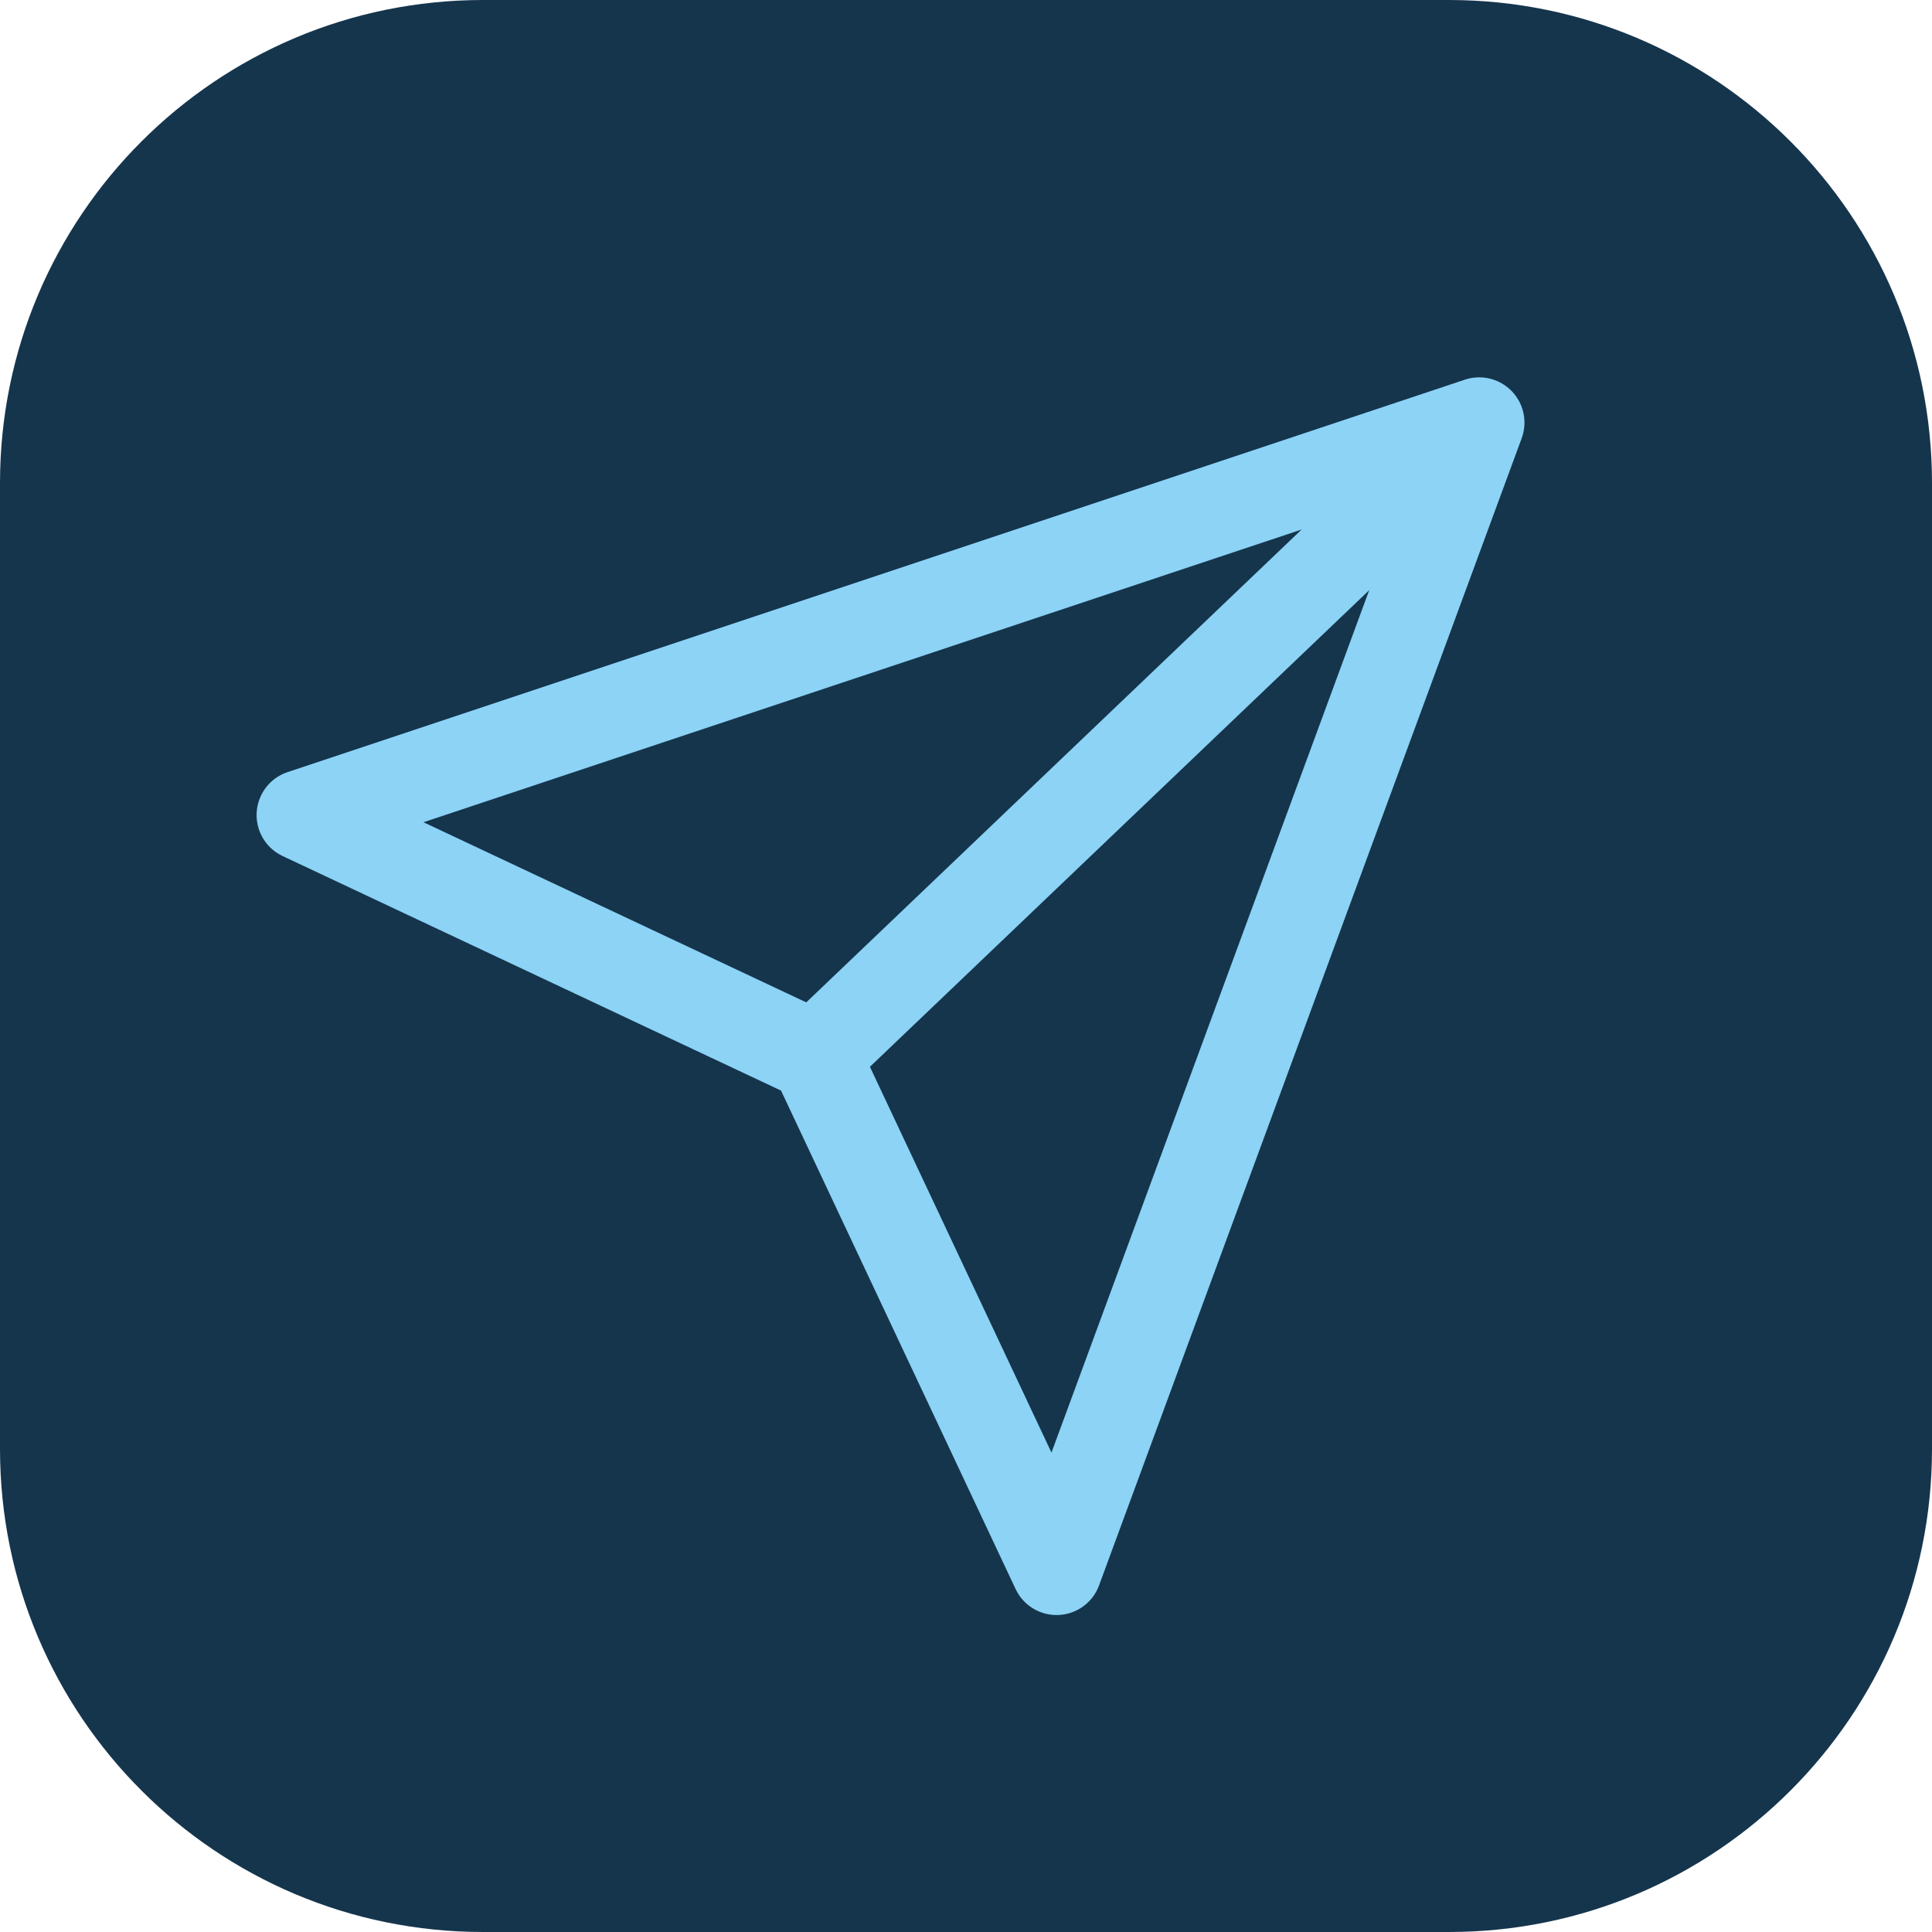
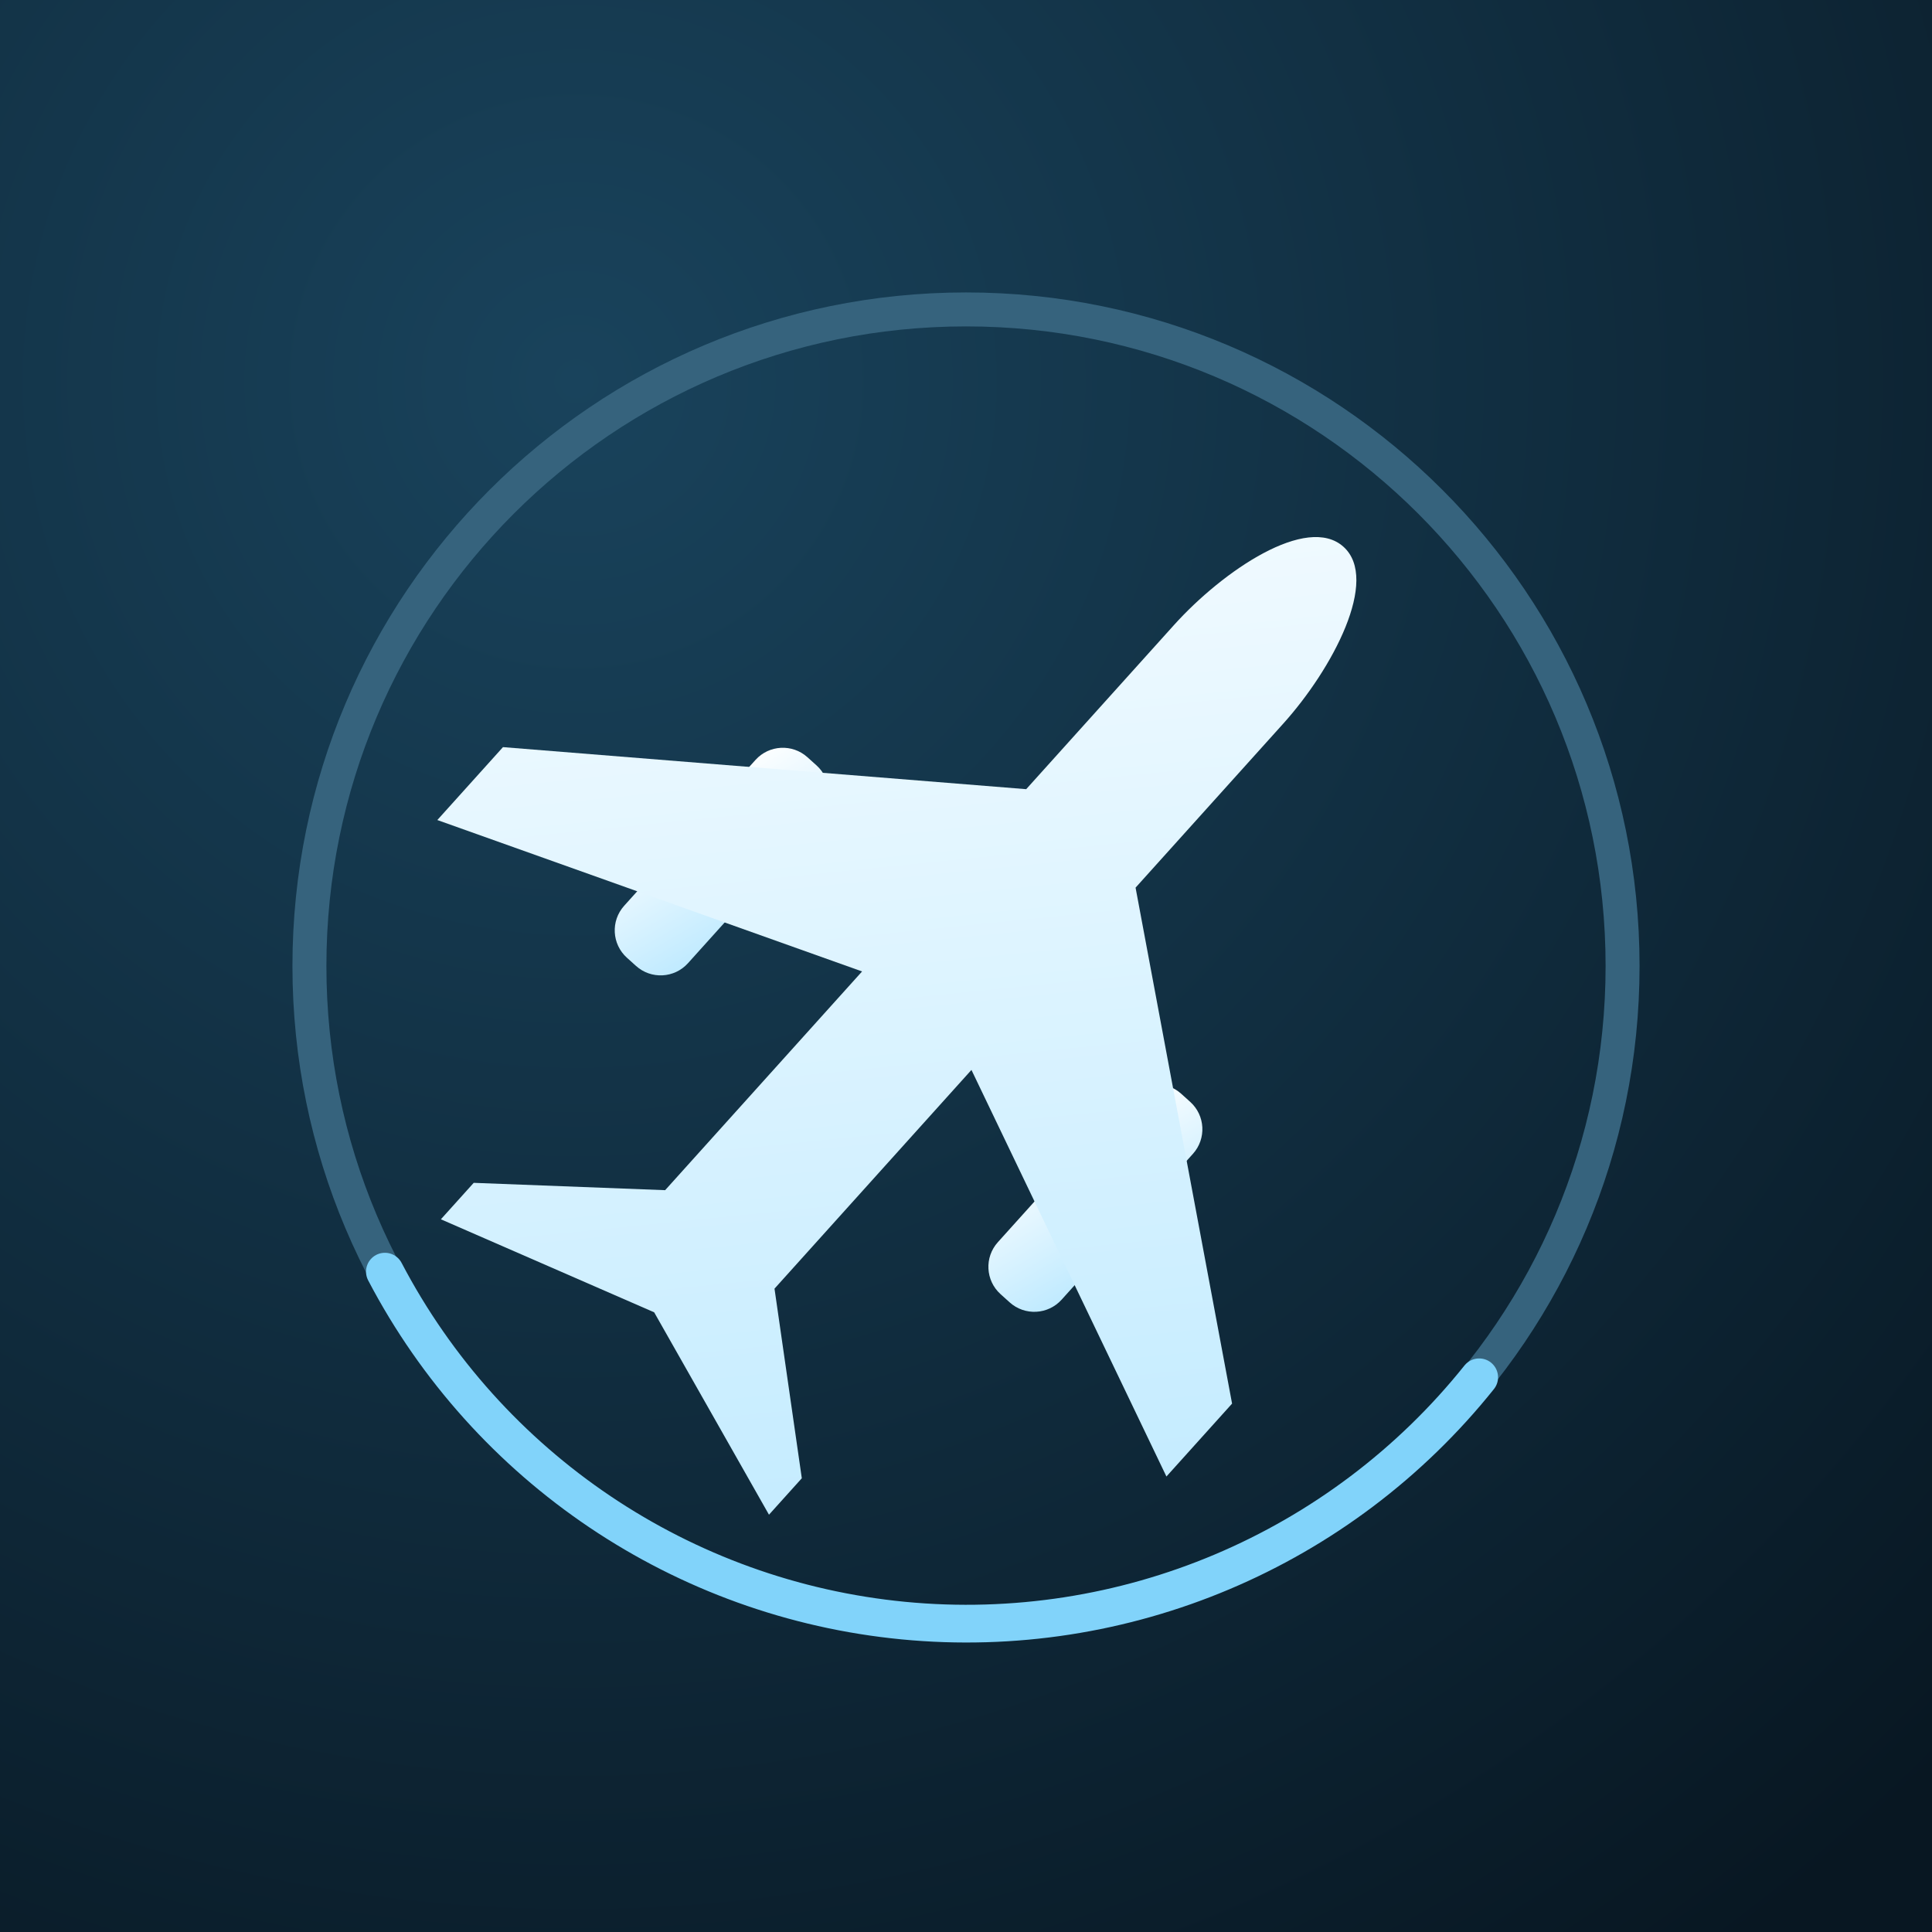
- <svg xmlns="http://www.w3.org/2000/svg" viewBox="0 0 64 64">
-   <rect width="64" height="64" rx="16" fill="#15354d" />
-   <path d="m49 14-14 38-8-17-17-8Z" fill="none" stroke="#8cd3f5" stroke-width="3" stroke-linejoin="round" />
-   <path d="M49 14 27 35" stroke="#8cd3f5" stroke-width="3" />
+ <svg xmlns="http://www.w3.org/2000/svg" viewBox="0 0 512 512">
+   <defs>
+     <radialGradient id="sky" cx="30%" cy="20%" r="100%">
+       <stop stop-color="#19435c" />
+       <stop offset="1" stop-color="#081722" />
+     </radialGradient>
+     <linearGradient id="airframe" x1="0" y1="0" x2="1" y2="1">
+       <stop stop-color="#fff" />
+       <stop offset="1" stop-color="#bce9ff" />
+     </linearGradient>
+   </defs>
+   <path fill="url(#sky)" d="M0 0h512v512H0z" />
+   <circle cx="256" cy="256" r="174" fill="none" stroke="#36637d" stroke-width="9" />
+   <path d="M102 337a174 174 0 0 0 290 28" fill="none" stroke="#81d3fa" stroke-width="10" stroke-linecap="round" />
+   <g transform="translate(256 256) rotate(42) scale(6.5)" fill="url(#airframe)">
+     <rect x="-12" y="-2" width="3.5" height="11" rx="1.5" />
+     <rect x="8.5" y="-2" width="3.5" height="11" rx="1.5" />
+     <path d="M0-23c2 0 3 4 3 7v9L20 6v4L3 3v12l6 5v2l-9-3-9 3v-2l6-5V3L-20 10V6L-3-7v-9c0-3 1-7 3-7Z" />
+   </g>
</svg>
